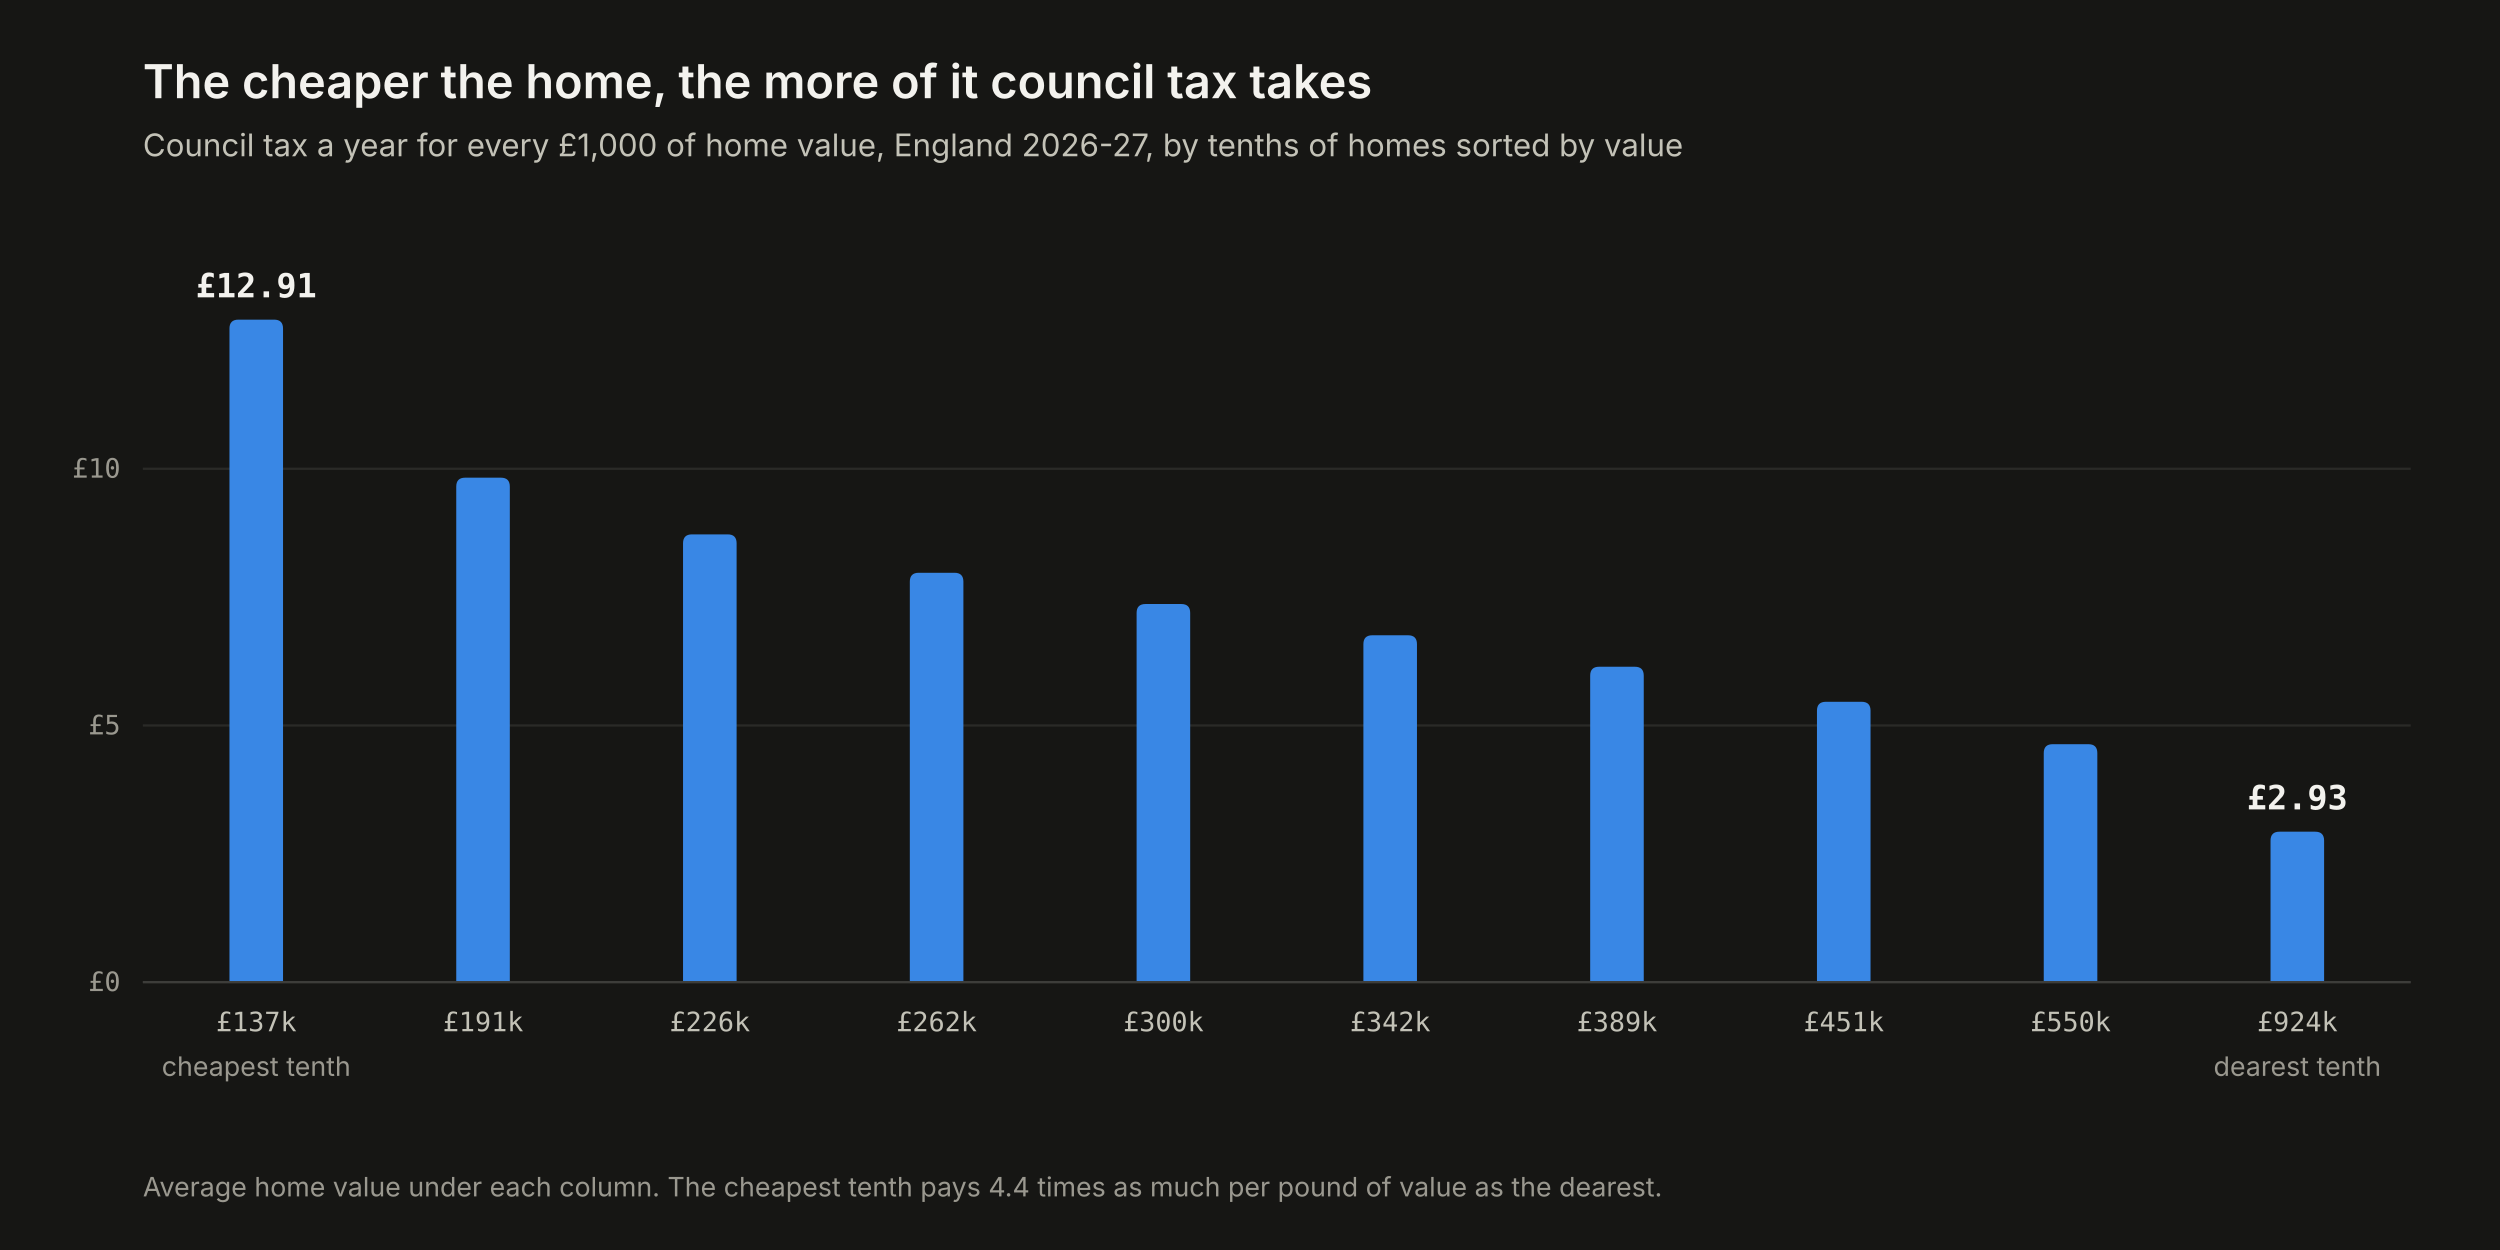
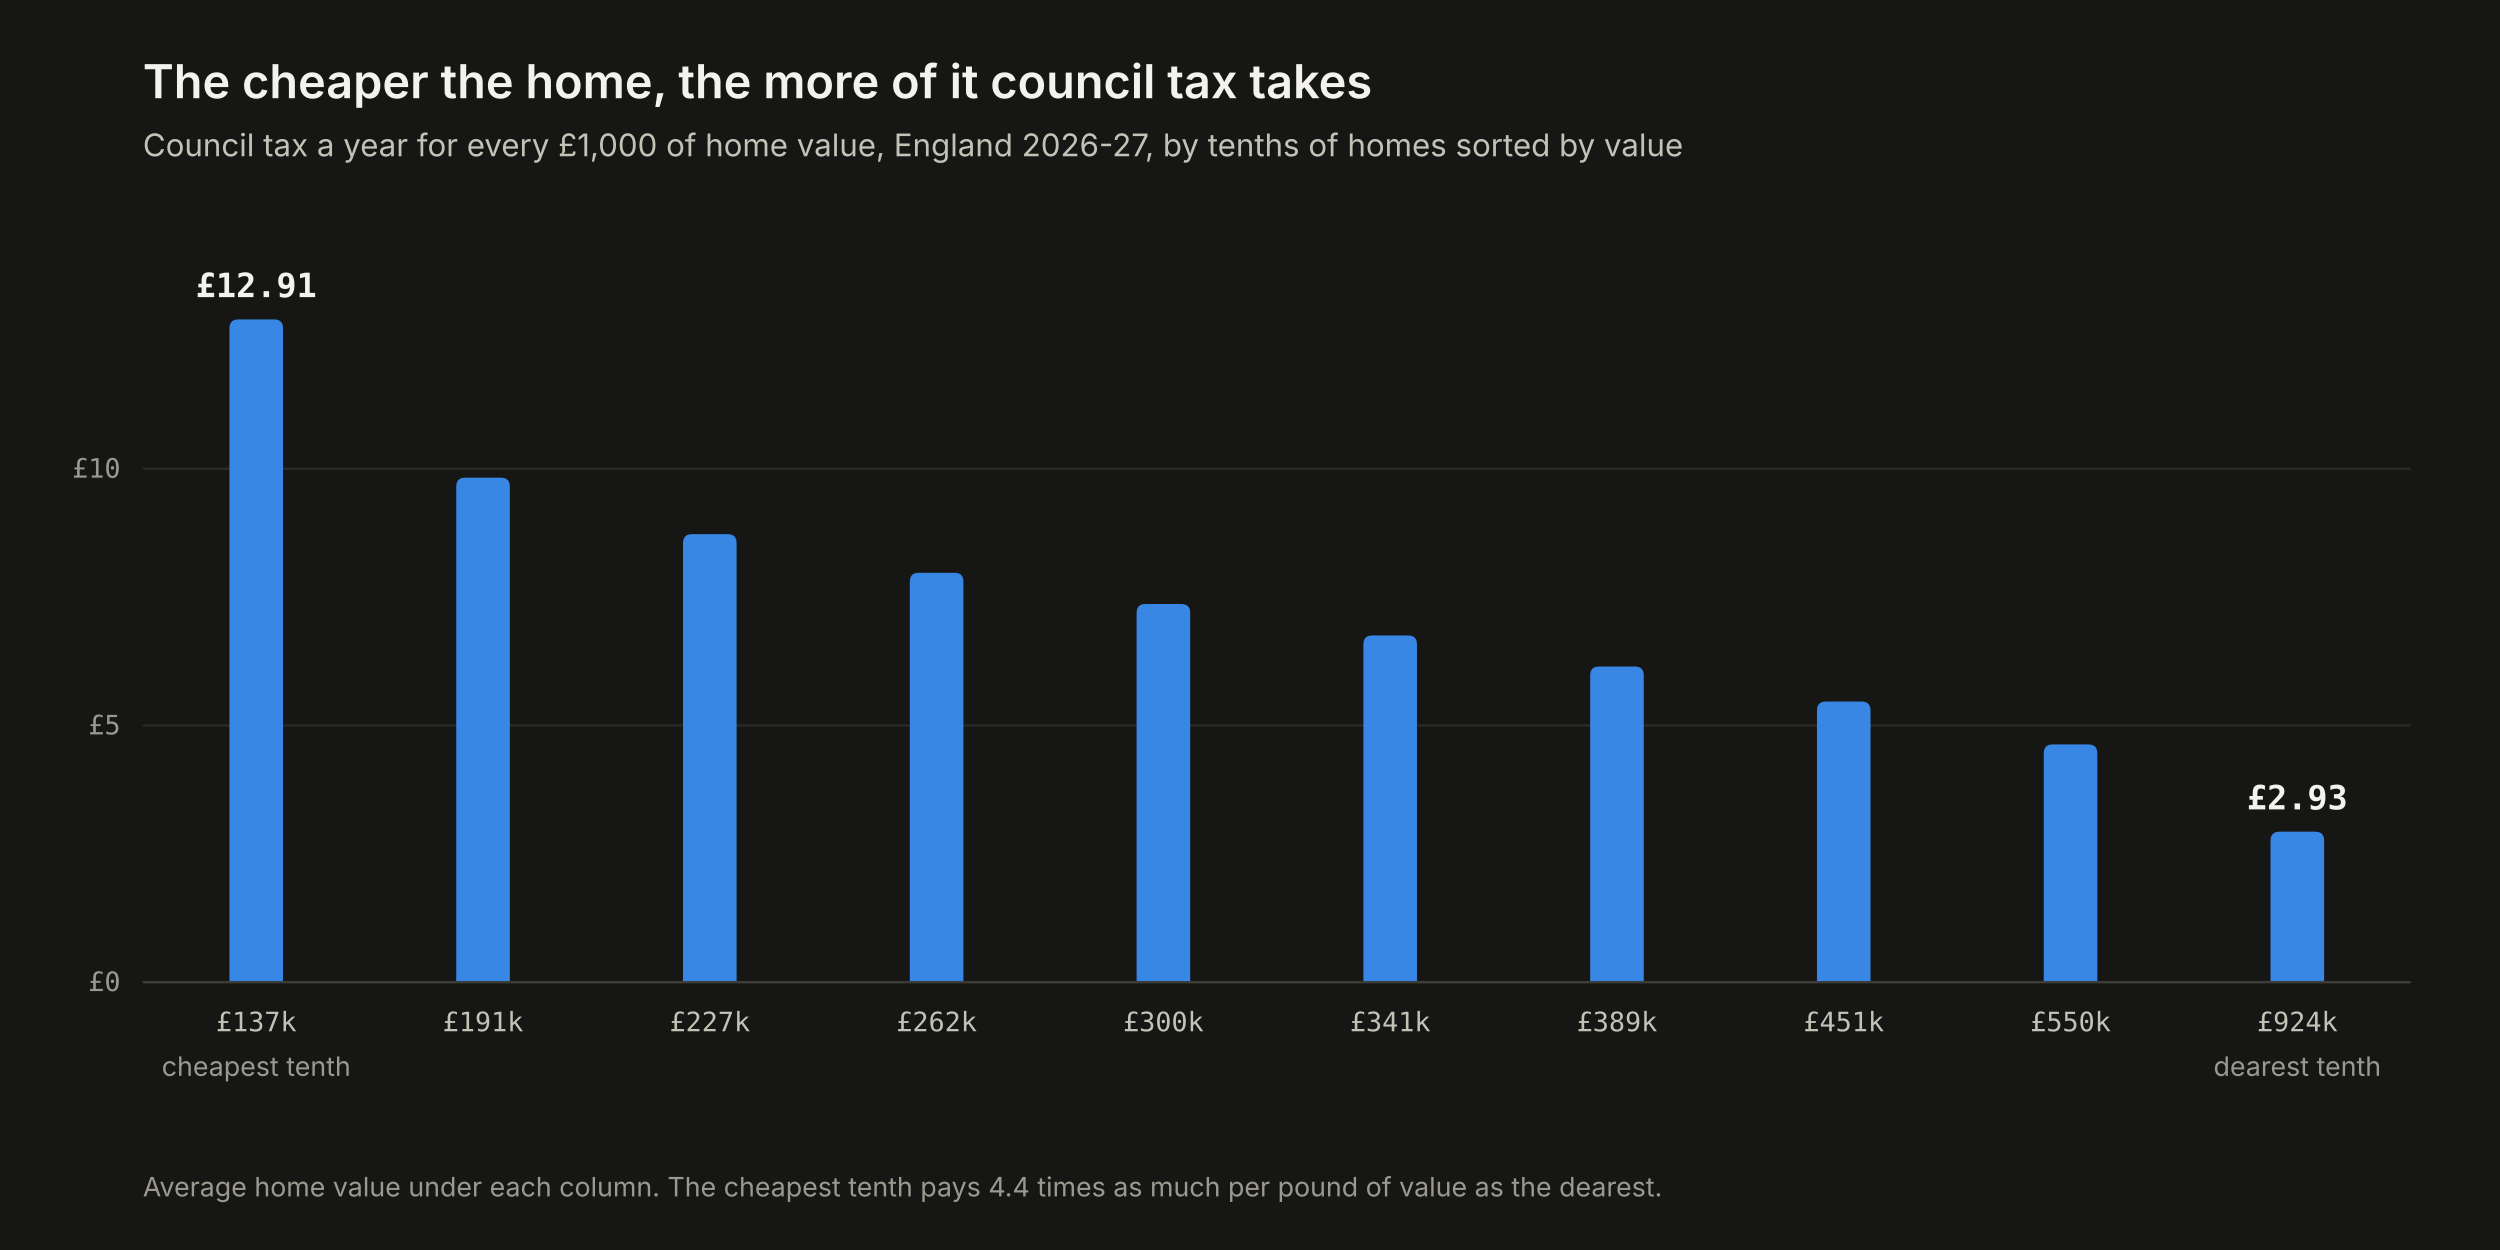
<svg xmlns="http://www.w3.org/2000/svg" viewBox="0 0 1120 560" width="1120" height="560" role="img" aria-label="The cheaper the home, the more of it council tax takes">
  <rect width="1120" height="560" fill="#161614" />
  <text x="64.0" y="44.0" font-family="'IBM Plex Sans', ui-sans-serif, system-ui, -apple-system, sans-serif" font-size="21" font-weight="600" fill="#f3f2ee" text-anchor="start">The cheaper the home, the more of it council tax takes</text>
  <text x="64.0" y="70.0" font-family="'IBM Plex Sans', ui-sans-serif, system-ui, -apple-system, sans-serif" font-size="14" font-weight="400" fill="#c3c2b7" text-anchor="start">Council tax a year for every £1,000 of home value, England 2026-27, by tenths of homes sorted by value</text>
  <line x1="64.0" y1="440.0" x2="1080.0" y2="440.0" stroke="#2a2a27" stroke-width="1.0" />
  <text x="54.0" y="444.0" font-family="'IBM Plex Mono', ui-monospace, SFMono-Regular, Menlo, monospace" font-size="12" font-weight="400" fill="#9a988f" text-anchor="end">£0</text>
  <line x1="64.0" y1="325.0" x2="1080.0" y2="325.0" stroke="#2a2a27" stroke-width="1.0" />
  <text x="54.0" y="329.0" font-family="'IBM Plex Mono', ui-monospace, SFMono-Regular, Menlo, monospace" font-size="12" font-weight="400" fill="#9a988f" text-anchor="end">£5</text>
  <line x1="64.0" y1="210.0" x2="1080.0" y2="210.0" stroke="#2a2a27" stroke-width="1.0" />
  <text x="54.0" y="214.0" font-family="'IBM Plex Mono', ui-monospace, SFMono-Regular, Menlo, monospace" font-size="12" font-weight="400" fill="#9a988f" text-anchor="end">£10</text>
-   <path d="M102.8,440.0 V147.2 Q102.8,143.2 106.8,143.2 H122.8 Q126.8,143.2 126.8,147.2 V440.0 Z" fill="#3987e5" />
-   <text x="114.8" y="133.2" font-family="'IBM Plex Mono', ui-monospace, SFMono-Regular, Menlo, monospace" font-size="15" font-weight="600" fill="#f3f2ee" text-anchor="middle">£12.91</text>
+   <path d="M102.8,440.0 V147.1 Q102.8,143.1 106.8,143.1 H122.8 Q126.8,143.1 126.8,147.1 V440.0 Z" fill="#3987e5" />
+   <text x="114.8" y="133.1" font-family="'IBM Plex Mono', ui-monospace, SFMono-Regular, Menlo, monospace" font-size="15" font-weight="600" fill="#f3f2ee" text-anchor="middle">£12.91</text>
  <text x="114.8" y="462.0" font-family="'IBM Plex Mono', ui-monospace, SFMono-Regular, Menlo, monospace" font-size="12" font-weight="400" fill="#c3c2b7" text-anchor="middle">£137k</text>
  <path d="M204.4,440.0 V218.0 Q204.4,214.0 208.4,214.0 H224.4 Q228.4,214.0 228.4,218.0 V440.0 Z" fill="#3987e5" />
  <text x="216.4" y="462.0" font-family="'IBM Plex Mono', ui-monospace, SFMono-Regular, Menlo, monospace" font-size="12" font-weight="400" fill="#c3c2b7" text-anchor="middle">£191k</text>
-   <path d="M306.0,440.0 V243.4 Q306.0,239.4 310.0,239.4 H326.0 Q330.0,239.4 330.0,243.4 V440.0 Z" fill="#3987e5" />
-   <text x="318.0" y="462.0" font-family="'IBM Plex Mono', ui-monospace, SFMono-Regular, Menlo, monospace" font-size="12" font-weight="400" fill="#c3c2b7" text-anchor="middle">£226k</text>
+   <path d="M306.0,440.0 V243.3 Q306.0,239.3 310.0,239.3 H326.0 Q330.0,239.3 330.0,243.3 V440.0 Z" fill="#3987e5" />
+   <text x="318.0" y="462.0" font-family="'IBM Plex Mono', ui-monospace, SFMono-Regular, Menlo, monospace" font-size="12" font-weight="400" fill="#c3c2b7" text-anchor="middle">£227k</text>
  <path d="M407.6,440.0 V260.6 Q407.6,256.6 411.6,256.6 H427.6 Q431.6,256.6 431.6,260.6 V440.0 Z" fill="#3987e5" />
  <text x="419.6" y="462.0" font-family="'IBM Plex Mono', ui-monospace, SFMono-Regular, Menlo, monospace" font-size="12" font-weight="400" fill="#c3c2b7" text-anchor="middle">£262k</text>
  <path d="M509.2,440.0 V274.6 Q509.2,270.6 513.2,270.6 H529.2 Q533.2,270.6 533.2,274.6 V440.0 Z" fill="#3987e5" />
  <text x="521.2" y="462.0" font-family="'IBM Plex Mono', ui-monospace, SFMono-Regular, Menlo, monospace" font-size="12" font-weight="400" fill="#c3c2b7" text-anchor="middle">£300k</text>
-   <path d="M610.8,440.0 V288.6 Q610.8,284.6 614.8,284.6 H630.8 Q634.8,284.6 634.8,288.6 V440.0 Z" fill="#3987e5" />
-   <text x="622.8" y="462.0" font-family="'IBM Plex Mono', ui-monospace, SFMono-Regular, Menlo, monospace" font-size="12" font-weight="400" fill="#c3c2b7" text-anchor="middle">£342k</text>
-   <path d="M712.4,440.0 V302.7 Q712.4,298.7 716.4,298.7 H732.4 Q736.4,298.7 736.4,302.7 V440.0 Z" fill="#3987e5" />
+   <path d="M610.8,440.0 V288.7 Q610.8,284.7 614.8,284.7 H630.8 Q634.8,284.7 634.8,288.7 V440.0 Z" fill="#3987e5" />
+   <text x="622.8" y="462.0" font-family="'IBM Plex Mono', ui-monospace, SFMono-Regular, Menlo, monospace" font-size="12" font-weight="400" fill="#c3c2b7" text-anchor="middle">£341k</text>
+   <path d="M712.4,440.0 V302.6 Q712.4,298.6 716.4,298.6 H732.4 Q736.4,298.6 736.4,302.6 V440.0 Z" fill="#3987e5" />
  <text x="724.4" y="462.0" font-family="'IBM Plex Mono', ui-monospace, SFMono-Regular, Menlo, monospace" font-size="12" font-weight="400" fill="#c3c2b7" text-anchor="middle">£389k</text>
-   <path d="M814.0,440.0 V318.4 Q814.0,314.4 818.0,314.4 H834.0 Q838.0,314.4 838.0,318.4 V440.0 Z" fill="#3987e5" />
+   <path d="M814.0,440.0 V318.3 Q814.0,314.3 818.0,314.3 H834.0 Q838.0,314.3 838.0,318.3 V440.0 Z" fill="#3987e5" />
  <text x="826.0" y="462.0" font-family="'IBM Plex Mono', ui-monospace, SFMono-Regular, Menlo, monospace" font-size="12" font-weight="400" fill="#c3c2b7" text-anchor="middle">£451k</text>
-   <path d="M915.6,440.0 V337.4 Q915.6,333.4 919.6,333.4 H935.6 Q939.6,333.4 939.6,337.4 V440.0 Z" fill="#3987e5" />
+   <path d="M915.6,440.0 V337.5 Q915.6,333.5 919.6,333.5 H935.6 Q939.6,333.5 939.6,337.5 V440.0 Z" fill="#3987e5" />
  <text x="927.6" y="462.0" font-family="'IBM Plex Mono', ui-monospace, SFMono-Regular, Menlo, monospace" font-size="12" font-weight="400" fill="#c3c2b7" text-anchor="middle">£550k</text>
  <path d="M1017.2,440.0 V376.6 Q1017.2,372.6 1021.2,372.6 H1037.2 Q1041.2,372.6 1041.2,376.6 V440.0 Z" fill="#3987e5" />
  <text x="1029.2" y="362.6" font-family="'IBM Plex Mono', ui-monospace, SFMono-Regular, Menlo, monospace" font-size="15" font-weight="600" fill="#f3f2ee" text-anchor="middle">£2.93</text>
  <text x="1029.2" y="462.0" font-family="'IBM Plex Mono', ui-monospace, SFMono-Regular, Menlo, monospace" font-size="12" font-weight="400" fill="#c3c2b7" text-anchor="middle">£924k</text>
  <line x1="64.0" y1="440.0" x2="1080.0" y2="440.0" stroke="#3d3d3a" stroke-width="1.0" />
  <text x="114.8" y="482.0" font-family="'IBM Plex Sans', ui-sans-serif, system-ui, -apple-system, sans-serif" font-size="12" font-weight="400" fill="#9a988f" text-anchor="middle">cheapest tenth</text>
  <text x="1029.2" y="482.0" font-family="'IBM Plex Sans', ui-sans-serif, system-ui, -apple-system, sans-serif" font-size="12" font-weight="400" fill="#9a988f" text-anchor="middle">dearest tenth</text>
  <text x="64.0" y="536.0" font-family="'IBM Plex Sans', ui-sans-serif, system-ui, -apple-system, sans-serif" font-size="12" font-weight="400" fill="#9a988f" text-anchor="start">Average home value under each column. The cheapest tenth pays 4.4 times as much per pound of value as the dearest.</text>
</svg>
